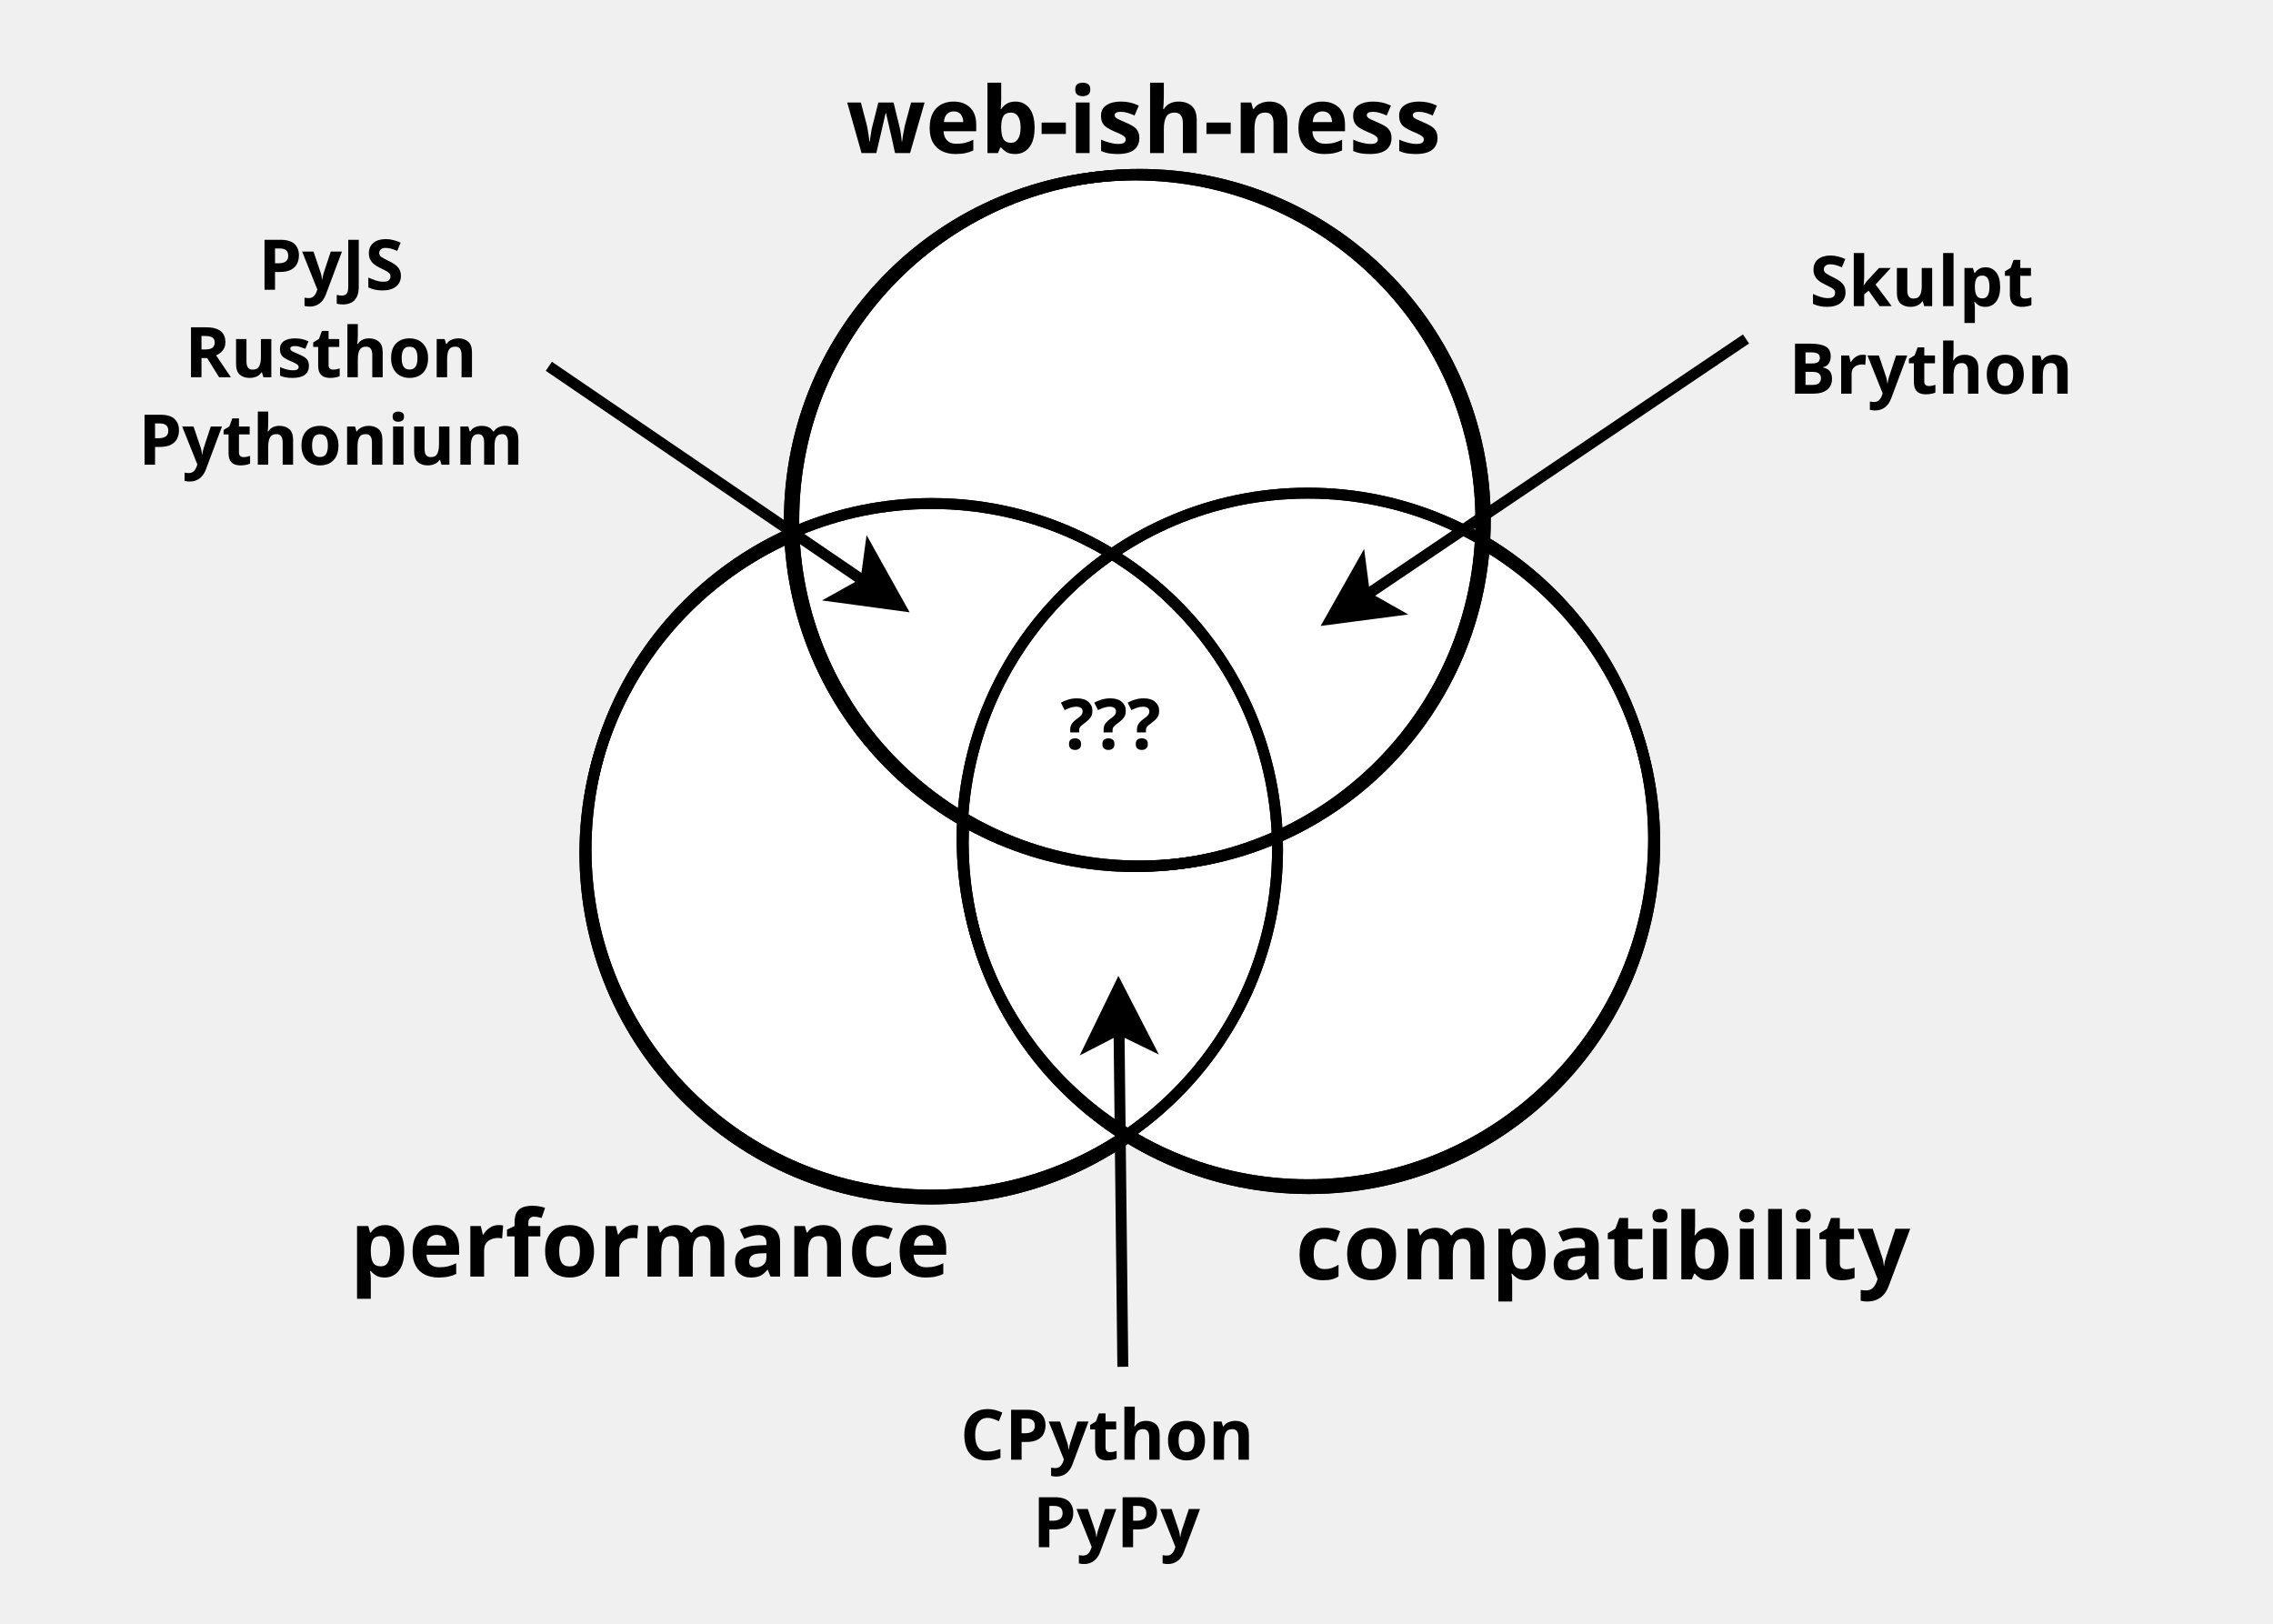
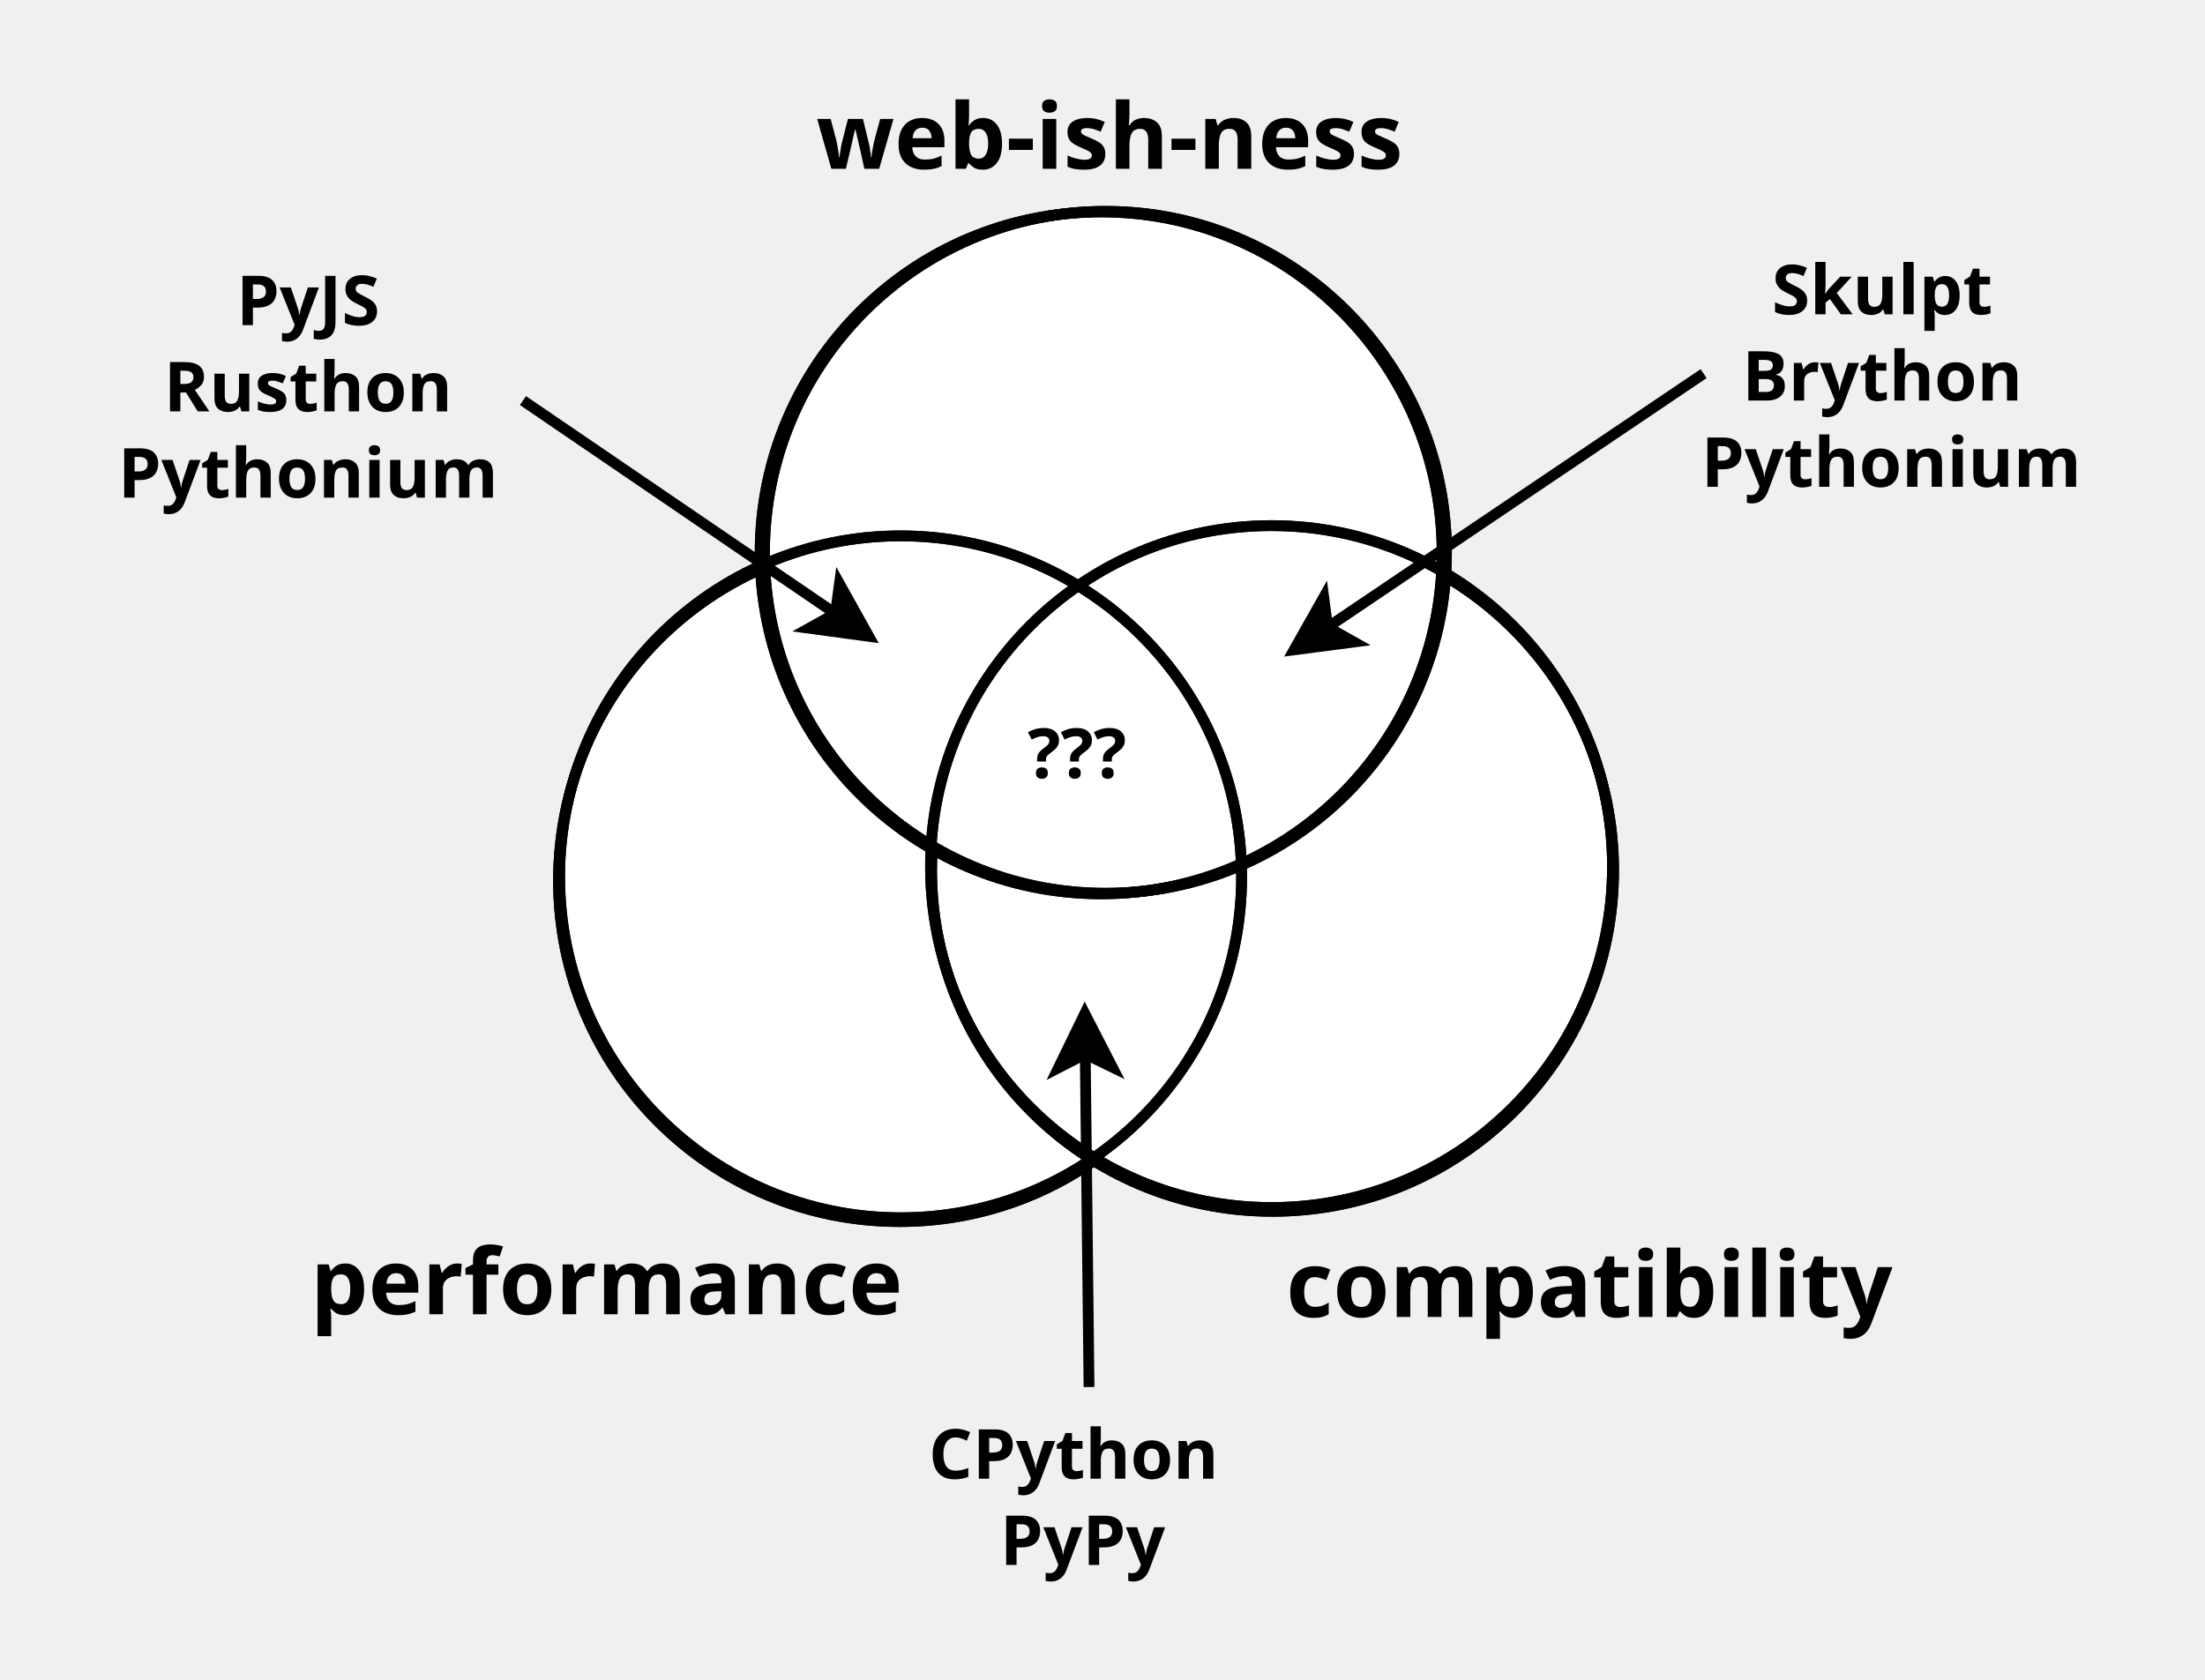
- <svg xmlns="http://www.w3.org/2000/svg" width="21cm" height="15cm" viewBox="68 29 409 297">
-   <rect style="fill: none; fill-opacity:0; stroke-width: 2.35099e-37; stroke: #000000" x="68" y="29" width="408" height="297" />
+ <svg xmlns="http://www.w3.org/2000/svg" width="21cm" height="16cm" viewBox="68 22 409 311">
+   <rect style="fill: none; fill-opacity:0; stroke-width: 2.35099e-37; stroke: #000000" x="68" y="22" width="408" height="310" />
  <g>
    <ellipse style="fill: #ffffff" cx="234.85" cy="185.05" rx="63.25" ry="63.25" />
    <ellipse style="fill: none; fill-opacity:0; stroke-width: 2; stroke: #000000" cx="234.85" cy="185.05" rx="63.25" ry="63.25" />
    <ellipse style="fill: none; fill-opacity:0; stroke-width: 2; stroke: #000000" cx="234.85" cy="185.05" rx="63.25" ry="63.25" />
  </g>
  <g>
    <ellipse style="fill: #ffffff" cx="304.05" cy="183.15" rx="63.25" ry="63.25" />
    <ellipse style="fill: none; fill-opacity:0; stroke-width: 2; stroke: #000000" cx="304.05" cy="183.15" rx="63.25" ry="63.25" />
    <ellipse style="fill: none; fill-opacity:0; stroke-width: 2; stroke: #000000" cx="304.05" cy="183.15" rx="63.25" ry="63.25" />
  </g>
  <g>
    <ellipse style="fill: #ffffff" cx="273.05" cy="124.15" rx="63.25" ry="63.25" />
    <ellipse style="fill: none; fill-opacity:0; stroke-width: 2; stroke: #000000" cx="273.05" cy="124.15" rx="63.25" ry="63.25" />
    <ellipse style="fill: none; fill-opacity:0; stroke-width: 2; stroke: #000000" cx="273.05" cy="124.15" rx="63.25" ry="63.25" />
  </g>
  <g>
    <ellipse style="fill: none; fill-opacity:0; stroke-width: 2; stroke: #000000" cx="235.05" cy="184.35" rx="63.25" ry="63.25" />
    <ellipse style="fill: none; fill-opacity:0; stroke-width: 2; stroke: #000000" cx="235.05" cy="184.35" rx="63.25" ry="63.25" />
  </g>
  <text font-size="12.8" style="fill: #000000;text-anchor:start;font-family:sans-serif;font-style:normal;font-weight:normal" x="419" y="374">
    <tspan x="419" y="374" />
  </text>
  <text font-size="12.8" style="fill: #000000;text-anchor:start;font-family:sans-serif;font-style:normal;font-weight:normal" x="704" y="388">
    <tspan x="704" y="388" />
  </text>
  <text font-size="12.8" style="fill: #000000;text-anchor:start;font-family:sans-serif;font-style:normal;font-weight:normal" x="372.15" y="390.3">
    <tspan x="372.15" y="390.3" />
  </text>
  <text font-size="12.8" style="fill: #000000;text-anchor:start;font-family:sans-serif;font-style:normal;font-weight:normal" x="652.15" y="389.3">
    <tspan x="652.15" y="389.3" />
  </text>
-   <text font-size="16.933" style="fill: #000000;text-anchor:middle;font-family:sans-serif;font-style:normal;font-weight:700" x="183.5" y="262.5">
-     <tspan x="183.5" y="262.5">performance</tspan>
+   <text font-size="16.933" style="fill: #000000;text-anchor:middle;font-family:sans-serif;font-style:normal;font-weight:700" x="180.5" y="265.5">
+     <tspan x="180.5" y="265.5">performance</tspan>
  </text>
  <g>
    <ellipse style="fill: none; fill-opacity:0; stroke-width: 2; stroke: #000000" cx="272.25" cy="124.25" rx="63.25" ry="63.25" />
    <ellipse style="fill: none; fill-opacity:0; stroke-width: 2; stroke: #000000" cx="272.25" cy="124.25" rx="63.25" ry="63.25" />
  </g>
  <g>
    <ellipse style="fill: none; fill-opacity:0; stroke-width: 2; stroke: #000000" cx="303.85" cy="182.45" rx="63.25" ry="63.25" />
    <ellipse style="fill: none; fill-opacity:0; stroke-width: 2; stroke: #000000" cx="303.85" cy="182.45" rx="63.25" ry="63.25" />
  </g>
-   <text font-size="16.933" style="fill: #000000;text-anchor:middle;font-family:sans-serif;font-style:normal;font-weight:700" x="357.8" y="263">
-     <tspan x="357.8" y="263">compatibility</tspan>
+   <text font-size="16.933" style="fill: #000000;text-anchor:middle;font-family:sans-serif;font-style:normal;font-weight:700" x="362.8" y="266">
+     <tspan x="362.8" y="266">compatibility</tspan>
  </text>
-   <text font-size="16.933" style="fill: #000000;text-anchor:middle;font-family:sans-serif;font-style:normal;font-weight:700" x="273.8" y="57">
-     <tspan x="273.8" y="57">web-ish-ness</tspan>
+   <text font-size="16.933" style="fill: #000000;text-anchor:middle;font-family:sans-serif;font-style:normal;font-weight:700" x="273.8" y="53">
+     <tspan x="273.8" y="53">web-ish-ness</tspan>
  </text>
  <text font-size="12.8" style="fill: #000000;text-anchor:middle;font-family:sans-serif;font-style:normal;font-weight:700" x="268.8" y="296">
    <tspan x="268.8" y="296">CPython</tspan>
    <tspan x="268.8" y="312">PyPy</tspan>
  </text>
  <text font-size="12.8" style="fill: #000000;text-anchor:middle;font-family:sans-serif;font-style:normal;font-weight:700" x="126.8" y="66">
    <tspan x="126.8" y="66" />
    <tspan x="126.8" y="82">PyJS</tspan>
    <tspan x="126.8" y="98">Rusthon</tspan>
    <tspan x="126.8" y="114">Pythonium</tspan>
    <tspan x="126.8" y="130" />
  </text>
-   <text font-size="12.8" style="fill: #000000;text-anchor:middle;font-family:sans-serif;font-style:normal;font-weight:700" x="417.8" y="85">
-     <tspan x="417.8" y="85">Skulpt</tspan>
-     <tspan x="417.8" y="101">Brython</tspan>
+   <text font-size="12.8" style="fill: #000000;text-anchor:middle;font-family:sans-serif;font-style:normal;font-weight:700" x="418.8" y="80">
+     <tspan x="418.8" y="80">Skulpt</tspan>
+     <tspan x="418.8" y="96">Brython</tspan>
+     <tspan x="418.8" y="112">Pythonium</tspan>
  </text>
  <g>
    <line style="fill: none; fill-opacity:0; stroke-width: 2; stroke: #000000" x1="165" y1="96" x2="222.956" y2="135.515" />
    <polygon style="fill: #000000" points="229.152,139.74 218.074,138.238 222.956,135.515 223.707,129.976 " />
    <polygon style="fill: none; fill-opacity:0; stroke-width: 2; stroke: #000000" points="229.152,139.74 218.074,138.238 222.956,135.515 223.707,129.976 " />
  </g>
  <g>
    <line style="fill: none; fill-opacity:0; stroke-width: 2; stroke: #000000" x1="384" y1="91" x2="314.261" y2="138.045" />
    <polygon style="fill: #000000" points="308.044,142.239 313.538,132.502 314.261,138.045 319.13,140.792 " />
    <polygon style="fill: none; fill-opacity:0; stroke-width: 2; stroke: #000000" points="308.044,142.239 313.538,132.502 314.261,138.045 319.13,140.792 " />
  </g>
  <text font-size="12.8" style="fill: #000000;text-anchor:middle;font-family:sans-serif;font-style:normal;font-weight:700" x="267.8" y="166">
    <tspan x="267.8" y="166">???</tspan>
  </text>
  <g>
    <line style="fill: none; fill-opacity:0; stroke-width: 2; stroke: #000000" x1="270" y1="279" x2="269.3" y2="217.225" />
    <polygon style="fill: #000000" points="269.215,209.726 274.328,219.669 269.3,217.225 264.329,219.782 " />
    <polygon style="fill: none; fill-opacity:0; stroke-width: 2; stroke: #000000" points="269.215,209.726 274.328,219.669 269.3,217.225 264.329,219.782 " />
  </g>
</svg>
